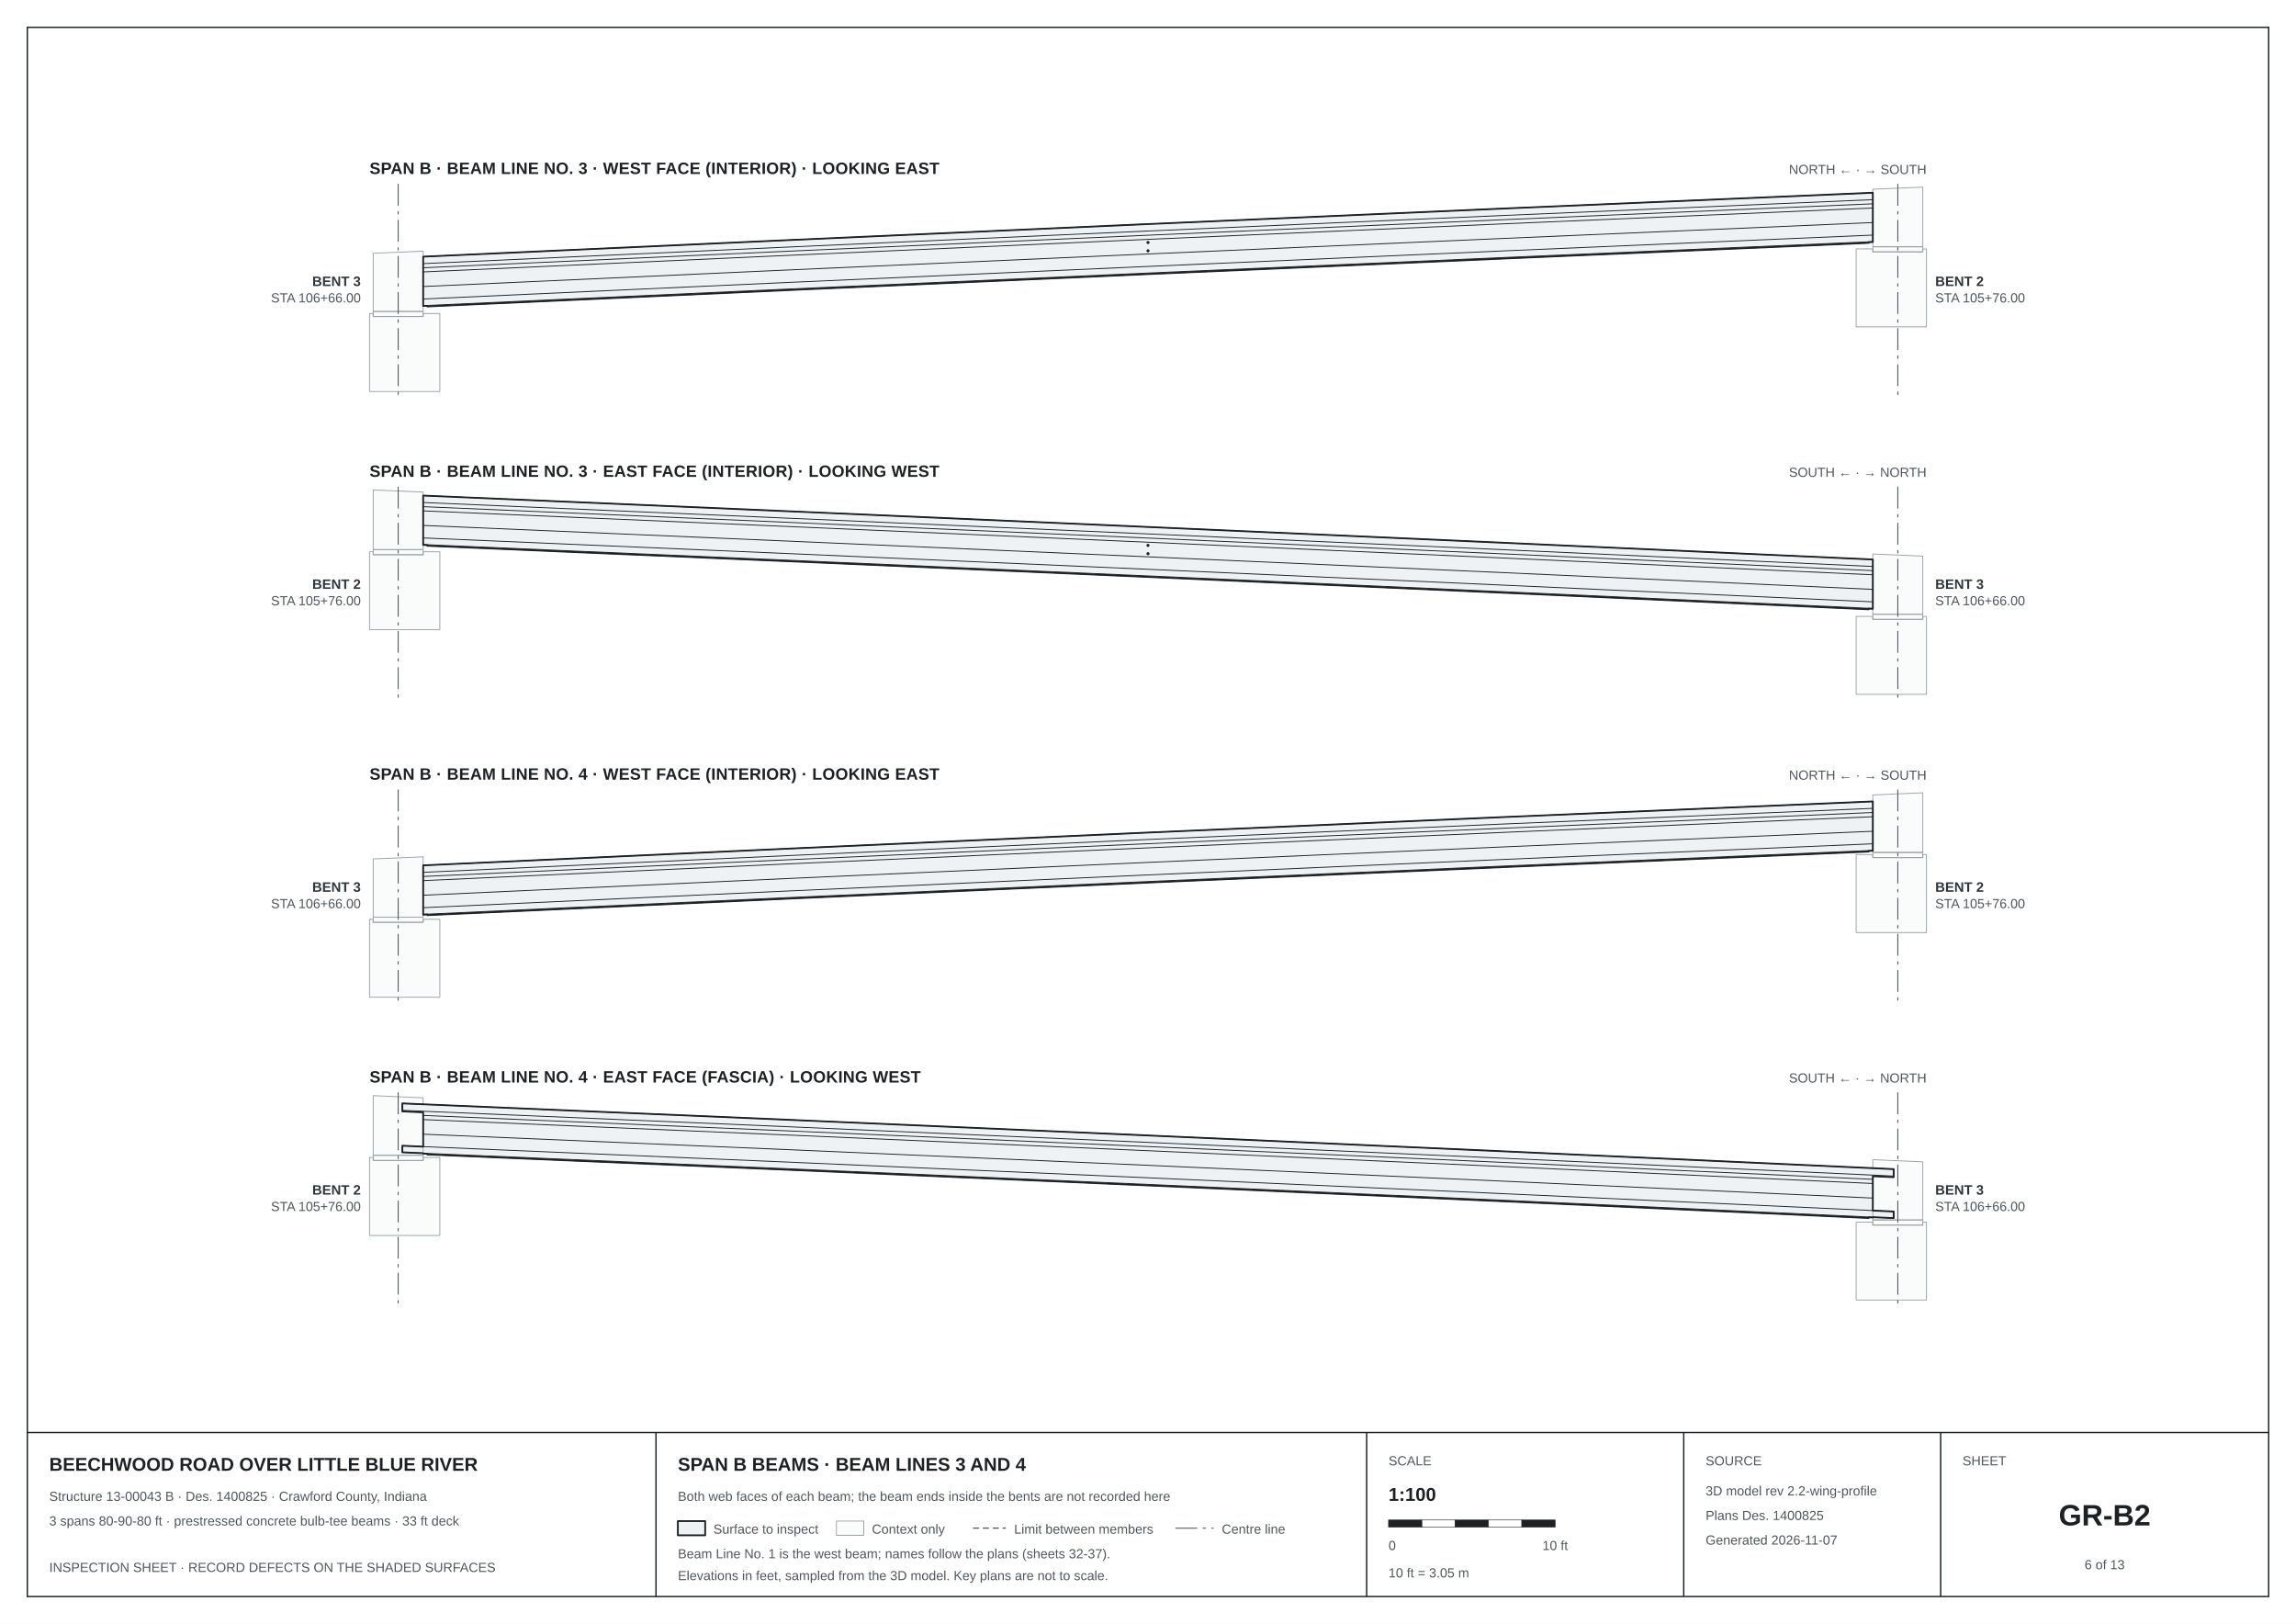
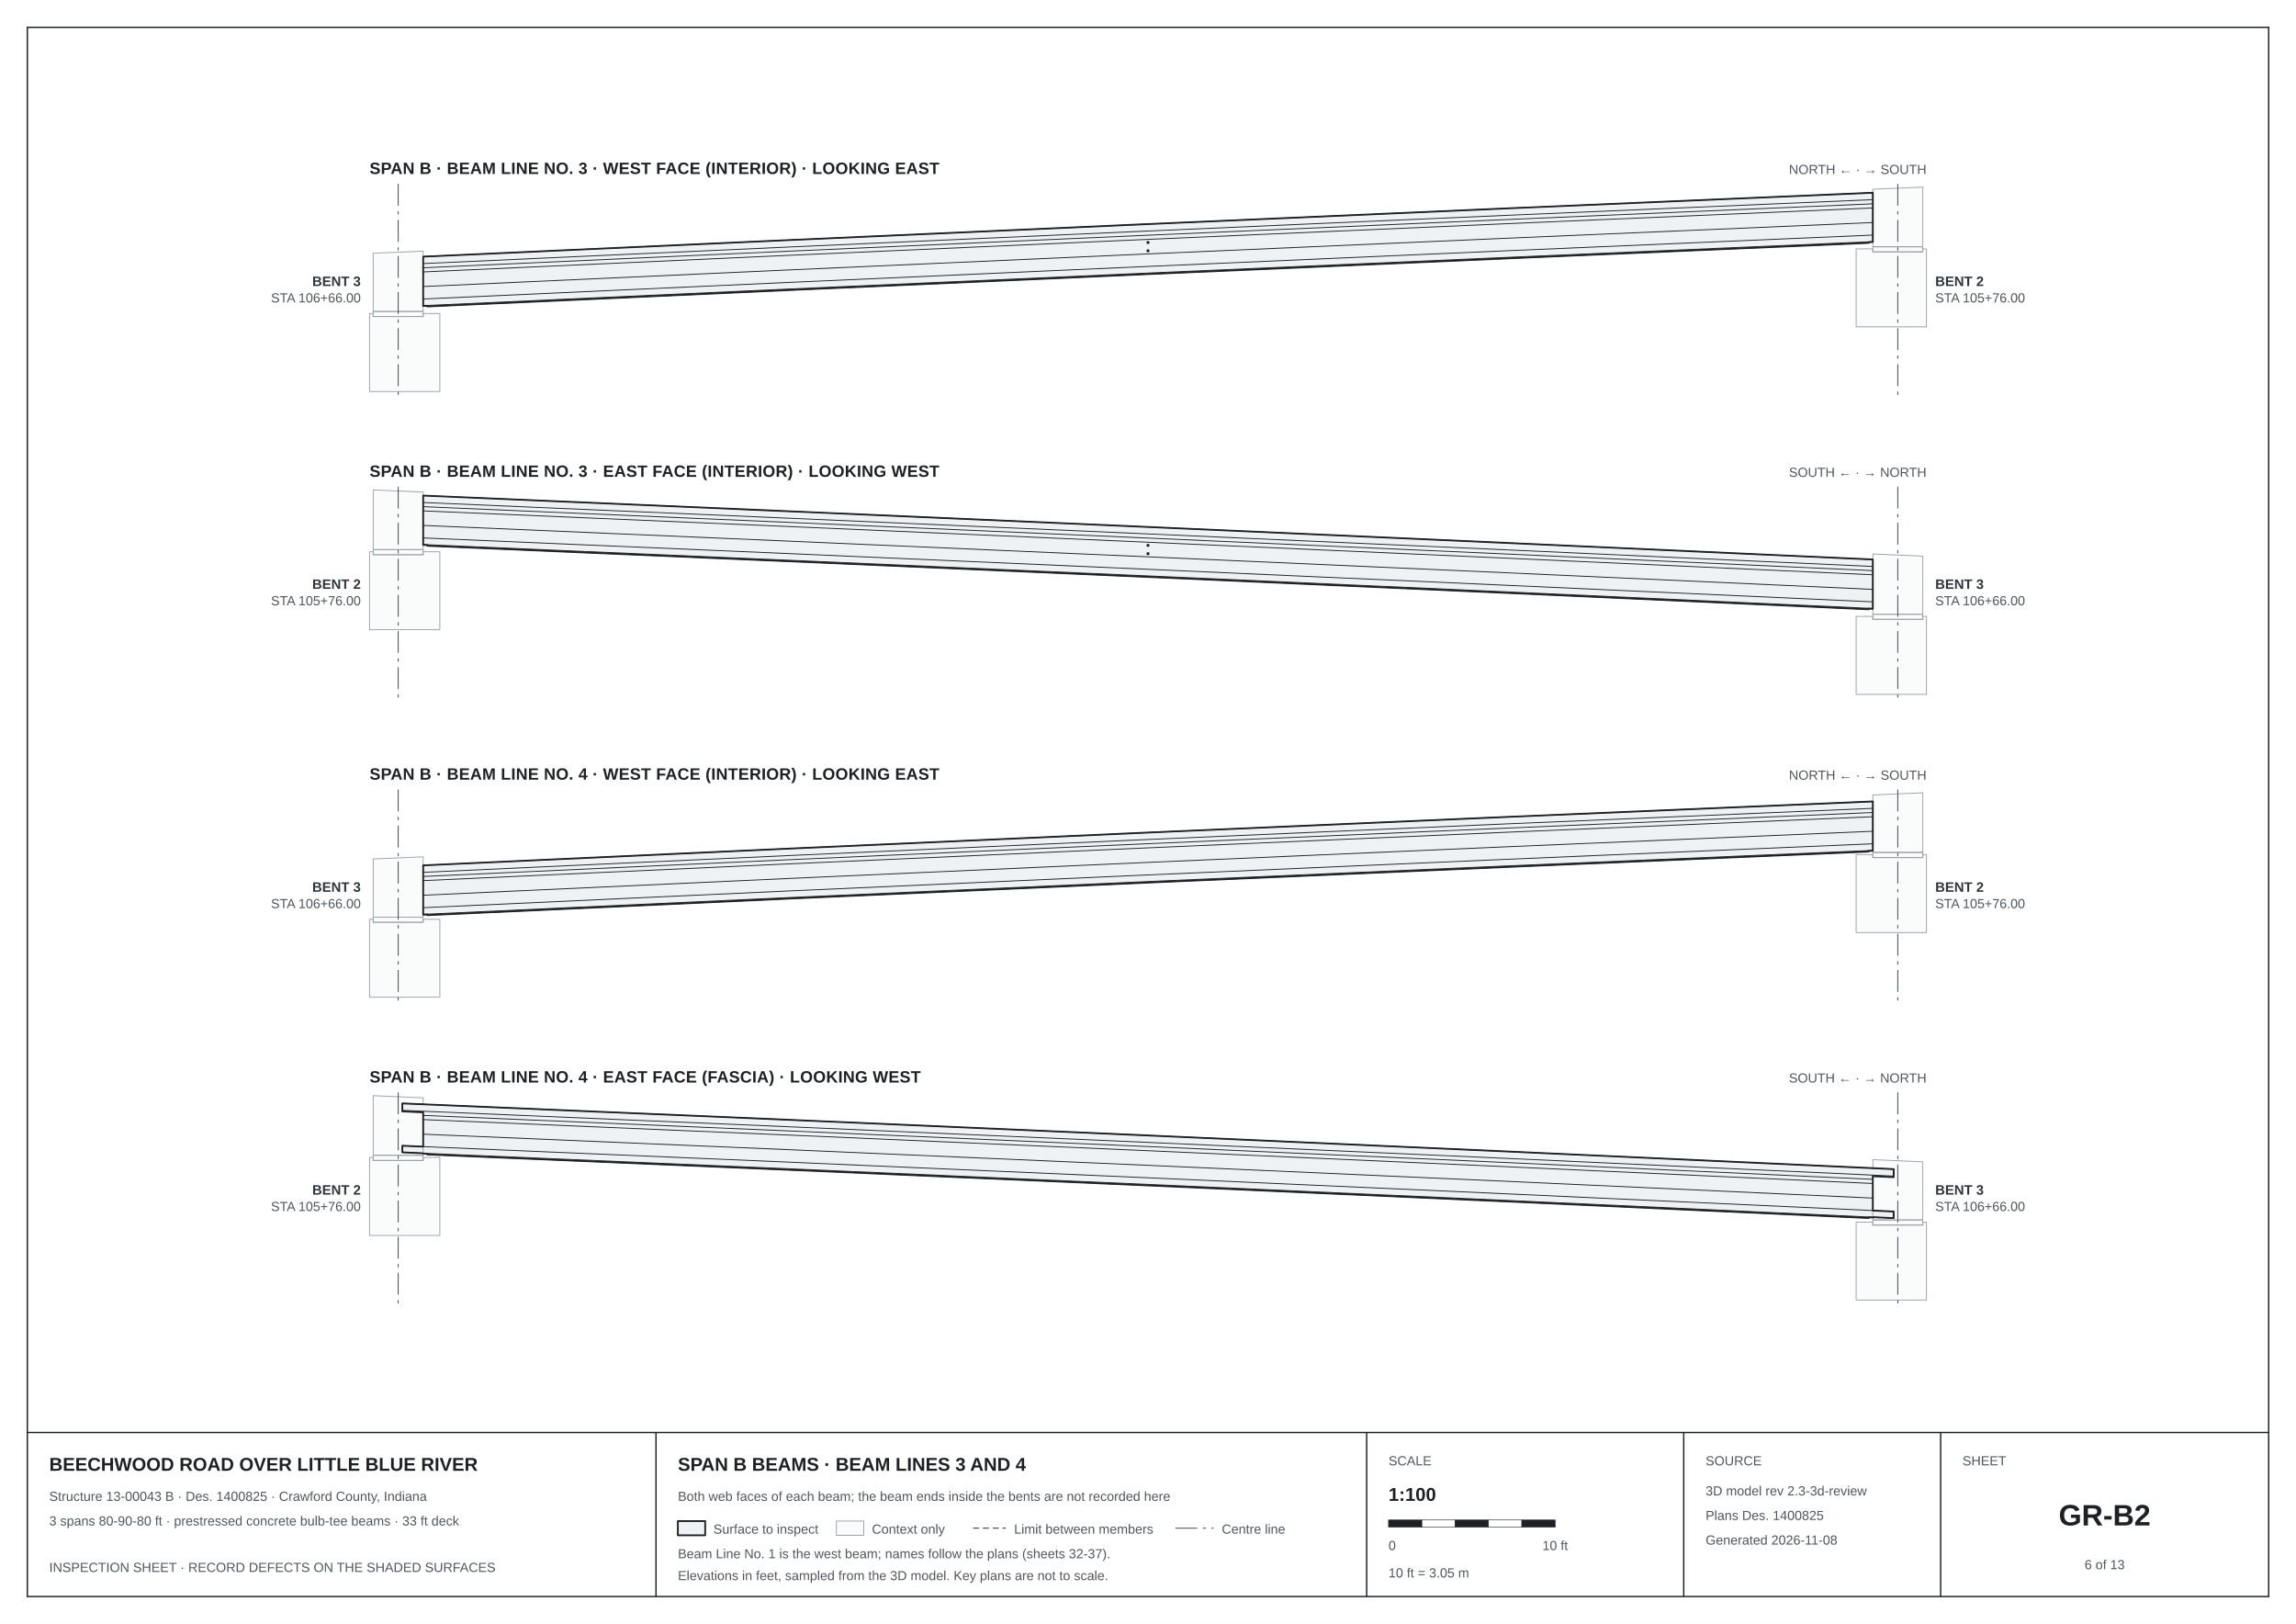
<svg xmlns="http://www.w3.org/2000/svg" viewBox="0 0 420 297" width="420mm" height="297mm">
  <style>text{font-family:"IBM Plex Sans",Arial,Helvetica,sans-serif;fill:#1d2124}.t{font-size:2.6px}.s{font-size:2.4px;fill:#4f565b}.h{font-size:3px;font-weight:600;letter-spacing:.04px}.big{font-size:5.4px;font-weight:600}.mid{font-size:3.4px;font-weight:600}.lbl{font-size:2.5px;fill:#2f363b;font-weight:600}.ann{font-size:2.5px;fill:#1d2124}.j{fill:none;stroke:#1d2124;stroke-width:.16;stroke-dasharray:1.1 .7}.o{fill:none;stroke:#1d2124;stroke-width:.32;stroke-linejoin:round;stroke-linecap:round}.e{fill:none;stroke:#1d2124;stroke-width:.16;stroke-linecap:round}.r{fill:none;stroke:#9aa2a7;stroke-width:.16;stroke-linejoin:round}.m{fill:#e3e7ea;stroke:#9aa2a7;stroke-width:.1}.f{fill:#eef2f4;stroke:none}.rf{fill:#fafbfb;stroke:none}.c{fill:none;stroke:#4f565b;stroke-width:.18;stroke-dasharray:4 1 .6 1}.ld{fill:none;stroke:#4f565b;stroke-width:.15}.ar{fill:#1d2124}.k{fill:none;stroke:#1d2124;stroke-width:.25}.thin{fill:none;stroke:#1d2124;stroke-width:.15}</style>
  <rect width="420" height="297" fill="#fff" />
  <rect x="5" y="5" width="410" height="287" class="k" />
  <text x="67.60" y="31.82" class="h" text-anchor="start">SPAN B · BEAM LINE NO. 3 · WEST FACE (INTERIOR) · LOOKING EAST</text>
  <text x="352.40" y="31.82" class="s" text-anchor="end">NORTH ← · → SOUTH</text>
  <g id="view-B-BL3-W">
    <path class="rf" d="M351.73,45.13 351.73,34.22 342.59,34.61 342.59,45.13Z" />
    <path class="rf" d="M339.54,59.78 352.40,59.78 352.40,45.52 351.73,45.52 351.73,46.07 342.59,46.07 342.59,45.52 339.54,45.52Z" />
    <path class="rf" d="M351.73,46.07 351.73,45.13 342.59,45.13 342.59,46.07Z" />
    <path class="rf" d="M77.41,56.96 77.41,45.93 68.27,46.32 68.27,56.96Z" />
    <path class="rf" d="M80.46,71.61 80.46,57.34 77.41,57.34 77.41,57.89 68.27,57.89 68.27,57.34 67.60,57.34 67.60,71.61Z" />
    <path class="rf" d="M77.41,57.89 77.41,56.96 68.27,56.96 68.27,57.89Z" />
    <path class="f" d="M78.17,55.92 78.17,56.05 144.53,53.04 210.00,50.13 275.47,47.27 341.83,44.42 341.83,44.30 342.59,44.26 342.59,35.25 275.47,38.12 210.00,40.98 144.53,43.90 77.41,46.94 77.41,55.96ZM209.89,45.94 209.88,45.85 209.93,45.77 210.02,45.75 210.11,45.80 210.12,45.90 210.07,45.98 209.98,46.00ZM209.91,44.26 210.00,44.22 210.09,44.26 210.13,44.35 210.09,44.44 210.00,44.48 209.91,44.44 209.87,44.35Z" />
    <path class="r" d="M351.73,45.13 351.73,34.22 342.59,34.61 342.59,45.13 351.73,45.13" />
    <path class="r" d="M339.54,59.78 352.40,59.78 352.40,45.52 351.73,45.52 351.73,46.07 342.59,46.07 342.59,45.52 339.54,45.52 339.54,59.78" />
    <path class="r" d="M351.73,46.07 351.73,45.13 342.59,45.13 342.59,46.07 351.73,46.07" />
    <path class="r" d="M77.41,56.96 77.41,45.93 68.27,46.32 68.27,56.96 77.41,56.96" />
    <path class="r" d="M80.46,71.61 80.46,57.34 77.41,57.34 77.41,57.89 68.27,57.89 68.27,57.34 67.60,57.34 67.60,71.61 80.46,71.61" />
    <path class="r" d="M77.41,57.89 77.41,56.96 68.27,56.96 68.27,57.89 77.41,57.89" />
    <path class="o" d="M78.17,55.92 78.17,56.05 144.53,53.04 210.00,50.13 275.47,47.27 341.83,44.42 341.83,44.30 342.59,44.26 342.59,35.25 275.47,38.12 210.00,40.98 144.53,43.90 77.41,46.94 77.41,55.96 78.17,55.92M209.89,45.94 209.88,45.85 209.93,45.77 210.02,45.75 210.11,45.80 210.12,45.90 210.07,45.98 209.98,46.00 209.89,45.94M209.91,44.26 210.00,44.22 210.09,44.26 210.13,44.35 210.09,44.44 210.00,44.48 209.91,44.44 209.87,44.35 209.91,44.26" />
-     <path class="e" d="M342.59,44.26 341.83,44.30 341.83,44.42 275.47,47.27 210.00,50.13 144.53,53.04 78.17,56.05 78.17,55.92 77.41,55.96M342.50,35.25 275.47,38.12 210.00,40.98 144.53,43.90 77.50,46.94M342.50,36.52 275.47,39.39 210.00,42.25 144.53,45.17 77.50,48.21M342.50,37.28 275.47,40.16 210.00,43.02 144.53,45.93 77.50,48.97M342.50,38.05 275.47,40.92 210.00,43.78 144.53,46.69 77.50,49.73M342.50,40.71 275.47,43.59 210.00,46.45 144.53,49.36 77.50,52.40M342.50,43.00 275.47,45.87 210.00,48.73 144.53,51.64 77.50,54.68M342.50,44.20 275.47,47.08 210.00,49.94 144.53,52.85 77.50,55.89" />
+     <path class="e" d="M342.59,44.26 341.83,44.30 341.83,44.42 275.47,47.27 210.00,50.13 144.53,53.04 78.17,56.05 78.17,55.92 77.41,55.96M342.50,35.25 275.47,38.12 210.00,40.98 144.53,43.90 77.50,46.93M342.50,36.52 275.47,39.39 210.00,42.25 144.53,45.17 77.50,48.20M342.50,37.28 275.47,40.16 210.00,43.02 144.53,45.93 77.50,48.97M342.50,38.04 275.47,40.92 210.00,43.78 144.53,46.69 77.50,49.73M342.50,40.71 275.47,43.58 210.00,46.44 144.53,49.36 77.50,52.40M342.50,43.00 275.47,45.87 210.00,48.73 144.53,51.64 77.50,54.68M342.50,44.20 275.47,47.08 210.00,49.94 144.53,52.85 77.50,55.89" />
  </g>
  <path class="c" d="M347.16,33.62V72.41" />
  <text x="354.00" y="52.31" class="lbl" text-anchor="start">BENT 2</text>
  <text x="354.00" y="55.31" class="s" text-anchor="start">STA 105+76.00</text>
  <path class="c" d="M72.84,33.62V72.41" />
  <text x="66.00" y="52.31" class="lbl" text-anchor="end">BENT 3</text>
  <text x="66.00" y="55.31" class="s" text-anchor="end">STA 106+66.00</text>
  <text x="67.60" y="87.21" class="h" text-anchor="start">SPAN B · BEAM LINE NO. 3 · EAST FACE (INTERIOR) · LOOKING WEST</text>
  <text x="352.40" y="87.21" class="s" text-anchor="end">SOUTH ← · → NORTH</text>
  <g id="view-B-BL3-E">
    <path class="rf" d="M77.41,100.52 77.41,90.00 68.27,89.61 68.27,100.52Z" />
    <path class="rf" d="M80.46,115.17 80.46,100.91 77.41,100.91 77.41,101.46 68.27,101.46 68.27,100.91 67.60,100.91 67.60,115.17Z" />
    <path class="rf" d="M77.41,100.52 68.27,100.52 68.27,101.46 77.41,101.46Z" />
    <path class="rf" d="M351.73,112.35 351.73,101.71 342.59,101.32 342.59,112.35Z" />
    <path class="rf" d="M339.54,127.00 352.40,127.00 352.40,112.74 351.73,112.74 351.73,113.28 342.59,113.28 342.59,112.74 339.54,112.74Z" />
    <path class="rf" d="M351.73,112.35 342.59,112.35 342.59,113.28 351.73,113.28Z" />
    <path class="f" d="M78.17,99.69 78.17,99.82 144.53,102.66 210.00,105.52 275.47,108.43 341.83,111.44 341.83,111.31 342.59,111.35 342.59,102.33 275.47,99.29 210.00,96.38 144.53,93.52 77.41,90.64 77.41,99.66ZM209.87,101.27 209.91,101.18 210.00,101.14 210.09,101.18 210.13,101.27 210.09,101.36 210.00,101.39 209.91,101.36ZM209.93,99.85 209.88,99.77 209.89,99.67 209.98,99.62 210.07,99.64 210.12,99.72 210.11,99.81 210.02,99.87Z" />
    <path class="r" d="M77.41,100.52 77.41,90.00 68.27,89.61 68.27,100.52 77.41,100.52" />
    <path class="r" d="M80.46,115.17 80.46,100.91 77.41,100.91 77.41,101.46 68.27,101.46 68.27,100.91 67.60,100.91 67.60,115.17 80.46,115.17" />
    <path class="r" d="M77.41,100.52 68.27,100.52 68.27,101.46 77.41,101.46 77.41,100.52" />
    <path class="r" d="M351.73,112.35 351.73,101.71 342.59,101.32 342.59,112.35 351.73,112.35" />
    <path class="r" d="M339.54,127.00 352.40,127.00 352.40,112.74 351.73,112.74 351.73,113.28 342.59,113.28 342.59,112.74 339.54,112.74 339.54,127.00" />
    <path class="r" d="M351.73,112.35 342.59,112.35 342.59,113.28 351.73,113.28 351.73,112.35" />
    <path class="o" d="M78.17,99.69 78.17,99.82 144.53,102.66 210.00,105.52 275.47,108.43 341.83,111.44 341.83,111.31 342.59,111.35 342.59,102.33 275.47,99.29 210.00,96.38 144.53,93.52 77.41,90.64 77.41,99.66 78.17,99.69M209.87,101.27 209.91,101.18 210.00,101.14 210.09,101.18 210.13,101.27 210.09,101.36 210.00,101.39 209.91,101.36 209.87,101.27M209.93,99.85 209.88,99.77 209.89,99.67 209.98,99.62 210.07,99.64 210.12,99.72 210.11,99.81 210.02,99.87 209.93,99.85" />
    <path class="e" d="M77.41,99.66 78.17,99.69 78.17,99.82 144.53,102.66 210.00,105.52 275.47,108.43 341.83,111.44 341.83,111.31 342.59,111.35M77.50,90.64 144.53,93.52 210.00,96.38 275.47,99.29 342.50,102.33M77.50,91.91 144.53,94.79 210.00,97.65 275.47,100.56 342.50,103.60M77.50,92.67 144.53,95.55 210.00,98.41 275.47,101.32 342.50,104.36M77.50,93.44 144.53,96.31 210.00,99.17 275.47,102.08 342.50,105.12M77.50,96.10 144.53,98.98 210.00,101.84 275.47,104.75 342.50,107.79M77.50,98.39 144.53,101.26 210.00,104.12 275.47,107.04 342.50,110.07M77.50,99.60 144.53,102.47 210.00,105.33 275.47,108.24 342.50,111.28" />
  </g>
  <path class="c" d="M72.84,89.01V127.80" />
  <text x="66.00" y="107.70" class="lbl" text-anchor="end">BENT 2</text>
  <text x="66.00" y="110.70" class="s" text-anchor="end">STA 105+76.00</text>
  <path class="c" d="M347.16,89.01V127.80" />
  <text x="354.00" y="107.70" class="lbl" text-anchor="start">BENT 3</text>
  <text x="354.00" y="110.70" class="s" text-anchor="start">STA 106+66.00</text>
  <text x="67.60" y="142.60" class="h" text-anchor="start">SPAN B · BEAM LINE NO. 4 · WEST FACE (INTERIOR) · LOOKING EAST</text>
  <text x="352.40" y="142.60" class="s" text-anchor="end">NORTH ← · → SOUTH</text>
  <g id="view-B-BL4-W">
    <path class="rf" d="M351.73,155.91 351.73,145.00 342.59,145.39 342.59,155.91Z" />
    <path class="rf" d="M339.54,170.57 352.40,170.57 352.40,156.30 351.73,156.30 351.73,156.85 342.59,156.85 342.59,156.30 339.54,156.30Z" />
    <path class="rf" d="M351.73,156.85 351.73,155.91 342.59,155.91 342.59,156.85Z" />
    <path class="rf" d="M77.41,167.74 77.41,156.71 68.27,157.10 68.27,167.74Z" />
    <path class="rf" d="M80.46,182.39 80.46,168.13 77.41,168.13 77.41,168.68 68.27,168.68 68.27,168.13 67.60,168.13 67.60,182.39Z" />
    <path class="rf" d="M77.41,168.68 77.41,167.74 68.27,167.74 68.27,168.68Z" />
    <path class="f" d="M78.17,167.25 78.17,167.38 144.53,164.34 210.00,161.42 275.47,158.57 341.83,155.75 341.83,155.63 342.59,155.60 342.59,146.58 275.47,149.42 210.00,152.27 144.53,155.20 77.41,158.27 77.41,167.29Z" />
    <path class="r" d="M351.73,155.91 351.73,145.00 342.59,145.39 342.59,155.91 351.73,155.91" />
    <path class="r" d="M339.54,170.57 352.40,170.57 352.40,156.30 351.73,156.30 351.73,156.85 342.59,156.85 342.59,156.30 339.54,156.30 339.54,170.57" />
    <path class="r" d="M351.73,156.85 351.73,155.91 342.59,155.91 342.59,156.85 351.73,156.85" />
    <path class="r" d="M77.41,167.74 77.41,156.71 68.27,157.10 68.27,167.74 77.41,167.74" />
    <path class="r" d="M80.46,182.39 80.46,168.13 77.41,168.13 77.41,168.68 68.27,168.68 68.27,168.13 67.60,168.13 67.60,182.39 80.46,182.39" />
    <path class="r" d="M77.41,168.68 77.41,167.74 68.27,167.74 68.27,168.68 77.41,168.68" />
    <path class="o" d="M78.17,167.25 78.17,167.38 144.53,164.34 210.00,161.42 275.47,158.57 341.83,155.75 341.83,155.63 342.59,155.60 342.59,146.58 275.47,149.42 210.00,152.27 144.53,155.20 77.41,158.27 77.41,167.29 78.17,167.25" />
    <path class="e" d="M342.59,155.60 341.83,155.63 341.83,155.75 275.47,158.57 210.00,161.42 144.53,164.34 78.17,167.38 78.17,167.25 77.41,167.29M342.50,146.58 275.47,149.42 210.00,152.27 144.53,155.20 77.50,158.27M342.50,147.85 275.47,150.69 210.00,153.54 144.53,156.47 77.50,159.54M342.50,148.61 275.47,151.46 210.00,154.31 144.53,157.23 77.50,160.30M342.50,149.38 275.47,152.22 210.00,155.07 144.53,157.99 77.50,161.06M342.50,152.04 275.47,154.88 210.00,157.73 144.53,160.66 77.50,163.73M342.50,154.33 275.47,157.17 210.00,160.02 144.53,162.94 77.50,166.01M342.50,155.54 275.47,158.38 210.00,161.23 144.53,164.15 77.50,167.22" />
  </g>
  <path class="c" d="M347.16,144.40V183.19" />
  <text x="354.00" y="163.10" class="lbl" text-anchor="start">BENT 2</text>
  <text x="354.00" y="166.10" class="s" text-anchor="start">STA 105+76.00</text>
  <path class="c" d="M72.84,144.40V183.19" />
  <text x="66.00" y="163.10" class="lbl" text-anchor="end">BENT 3</text>
  <text x="66.00" y="166.10" class="s" text-anchor="end">STA 106+66.00</text>
  <text x="67.60" y="197.99" class="h" text-anchor="start">SPAN B · BEAM LINE NO. 4 · EAST FACE (FASCIA) · LOOKING WEST</text>
  <text x="352.40" y="197.99" class="s" text-anchor="end">SOUTH ← · → NORTH</text>
  <g id="view-B-BL4-E">
    <path class="rf" d="M77.41,203.44 73.60,203.27 73.60,201.81 77.41,201.97 77.41,200.78 68.27,200.39 68.27,211.30 77.41,211.30Z" />
    <path class="rf" d="M80.46,225.96 80.46,211.69 77.41,211.69 77.41,212.24 68.27,212.24 68.27,211.69 67.60,211.69 67.60,225.96Z" />
    <path class="rf" d="M77.41,211.30 68.27,211.30 68.27,212.24 77.41,212.24Z" />
    <path class="rf" d="M351.73,223.13 351.73,212.49 342.59,212.10 342.59,213.66 346.40,213.83 346.40,215.30 342.59,215.13 342.59,223.13Z" />
    <path class="rf" d="M339.54,237.78 352.40,237.78 352.40,223.52 351.73,223.52 351.73,224.07 342.59,224.07 342.59,223.52 339.54,223.52Z" />
    <path class="rf" d="M351.73,223.13 342.59,223.13 342.59,224.07 351.73,224.07Z" />
-     <path class="f" d="M73.60,203.27 77.41,203.44 77.41,209.72 73.60,209.55 73.60,210.76 77.41,210.92 77.41,210.99 78.17,211.02 78.17,211.15 144.53,213.96 210.00,216.81 275.47,219.73 341.83,222.77 341.83,222.64 342.59,222.68 342.59,222.62 346.40,222.79 346.40,221.58 342.59,221.41 342.59,215.13 346.40,215.30 346.40,213.83 275.47,210.59 210.00,207.67 144.53,204.82 73.60,201.81Z" />
+     <path class="f" d="M73.60,203.27 77.41,203.44 77.41,209.72 73.60,209.55 73.60,210.76 77.41,210.93 77.41,210.99 78.17,211.02 78.17,211.15 144.53,213.96 210.00,216.81 275.47,219.73 341.83,222.77 341.83,222.64 342.59,222.68 342.59,222.62 346.40,222.79 346.40,221.58 342.59,221.41 342.59,215.13 346.40,215.30 346.40,213.83 275.47,210.59 210.00,207.67 144.53,204.82 73.60,201.81Z" />
    <path class="r" d="M75.63,203.36 73.60,203.27 73.60,201.81 77.41,201.97 77.41,200.78 68.27,200.39 68.27,211.30 77.41,211.30 77.41,203.44 75.63,203.36" />
    <path class="r" d="M80.46,225.96 80.46,211.69 77.41,211.69 77.41,212.24 68.27,212.24 68.27,211.69 67.60,211.69 67.60,225.96 80.46,225.96" />
    <path class="r" d="M77.41,211.30 68.27,211.30 68.27,212.24 77.41,212.24 77.41,211.30" />
    <path class="r" d="M351.73,223.13 351.73,212.49 342.59,212.10 342.59,213.66 346.40,213.83 346.40,215.30 342.59,215.13 342.59,223.13 351.73,223.13" />
    <path class="r" d="M339.54,237.78 352.40,237.78 352.40,223.52 351.73,223.52 351.73,224.07 342.59,224.07 342.59,223.52 339.54,223.52 339.54,237.78" />
    <path class="r" d="M351.73,223.13 342.59,223.13 342.59,224.07 351.73,224.07 351.73,223.13" />
-     <path class="o" d="M73.60,203.27 77.41,203.44 77.41,209.72 73.60,209.55 73.60,210.76 77.41,210.92 77.41,210.99 78.17,211.02 78.17,211.15 144.53,213.96 210.00,216.81 275.47,219.73 341.83,222.77 341.83,222.64 342.59,222.68 342.59,222.62 346.40,222.79 346.40,221.58 342.59,221.41 342.59,215.13 346.40,215.30 346.40,213.83 275.47,210.59 210.00,207.67 144.53,204.82 73.60,201.81 73.60,203.27" />
+     <path class="o" d="M73.60,203.27 77.41,203.44 77.41,209.72 73.60,209.55 73.60,210.76 77.41,210.93 77.41,210.99 78.17,211.02 78.17,211.15 144.53,213.96 210.00,216.81 275.47,219.73 341.83,222.77 341.83,222.64 342.59,222.68 342.59,222.62 346.40,222.79 346.40,221.58 342.59,221.41 342.59,215.13 346.40,215.30 346.40,213.83 275.47,210.59 210.00,207.67 144.53,204.82 73.60,201.81 73.60,203.27" />
    <path class="e" d="M73.60,203.08 144.53,206.09 210.00,208.94 275.47,211.86 346.40,215.10M73.60,203.08 73.60,203.27M73.60,203.08 73.60,201.81 144.53,204.82 210.00,207.67 275.47,210.59 346.40,213.83 346.40,215.10M77.41,210.99 78.17,211.02 78.17,211.15 144.53,213.96 210.00,216.81 275.47,219.73 341.83,222.77 341.83,222.64 342.59,222.68M77.50,204.01 144.53,206.85 210.00,209.70 275.47,212.62 342.50,215.69M77.50,204.77 144.53,207.61 210.00,210.46 275.47,213.38 342.50,216.45M77.50,207.44 144.53,210.28 210.00,213.13 275.47,216.05 342.50,219.12M346.40,215.10 346.40,215.29M73.60,209.55 144.53,212.56 210.00,215.41 275.47,218.34 346.40,221.58 346.40,222.79 275.47,219.54 210.00,216.62 144.53,213.77 73.60,210.76 73.60,209.55" />
  </g>
  <path class="c" d="M72.84,199.79V238.58" />
  <text x="66.00" y="218.49" class="lbl" text-anchor="end">BENT 2</text>
  <text x="66.00" y="221.49" class="s" text-anchor="end">STA 105+76.00</text>
  <path class="c" d="M347.16,199.79V238.58" />
  <text x="354.00" y="218.49" class="lbl" text-anchor="start">BENT 3</text>
  <text x="354.00" y="221.49" class="s" text-anchor="start">STA 106+66.00</text>
  <path class="k" d="M5,262.0H415M120,262.0V292M250,262.0V292M308,262.0V292M355,262.0V292" />
  <text x="9.00" y="269.00" class="mid" text-anchor="start">BEECHWOOD ROAD OVER LITTLE BLUE RIVER</text>
  <text x="9.00" y="274.50" class="s" text-anchor="start">Structure 13-00043 B · Des. 1400825 · Crawford County, Indiana</text>
  <text x="9.00" y="279.00" class="s" text-anchor="start">3 spans 80-90-80 ft · prestressed concrete bulb-tee beams · 33 ft deck</text>
  <text x="9.00" y="287.50" class="s" text-anchor="start">INSPECTION SHEET · RECORD DEFECTS ON THE SHADED SURFACES</text>
  <text x="124.00" y="269.00" class="mid" text-anchor="start">SPAN B BEAMS · BEAM LINES 3 AND 4</text>
  <text x="124.00" y="274.50" class="s" text-anchor="start">Both web faces of each beam; the beam ends inside the bents are not recorded here</text>
  <rect x="124" y="278.2" width="5" height="2.6" class="f" />
  <rect x="124" y="278.2" width="5" height="2.6" class="o" />
  <text x="130.50" y="280.50" class="s" text-anchor="start">Surface to inspect</text>
  <rect x="153" y="278.2" width="5" height="2.6" class="rf" />
  <rect x="153" y="278.2" width="5" height="2.6" class="r" />
  <text x="159.50" y="280.50" class="s" text-anchor="start">Context only</text>
  <path class="j" d="M178,279.5h6" />
  <text x="185.50" y="280.50" class="s" text-anchor="start">Limit between members</text>
  <path class="c" d="M215,279.5h7" />
  <text x="223.50" y="280.50" class="s" text-anchor="start">Centre line</text>
  <text x="124.00" y="285.00" class="s" text-anchor="start">Beam Line No. 1 is the west beam; names follow the plans (sheets 32-37).</text>
  <text x="124.00" y="289.00" class="s" text-anchor="start">Elevations in feet, sampled from the 3D model. Key plans are not to scale.</text>
  <text x="254.00" y="268.00" class="s" text-anchor="start">SCALE</text>
  <text x="254.00" y="274.50" class="mid" text-anchor="start">1:100</text>
  <rect x="254.00" y="278.0" width="6.10" height="1.3" fill="#1d2124" stroke="#1d2124" stroke-width=".1" />
  <rect x="260.10" y="278.0" width="6.10" height="1.3" fill="#fff" stroke="#1d2124" stroke-width=".1" />
  <rect x="266.19" y="278.0" width="6.10" height="1.3" fill="#1d2124" stroke="#1d2124" stroke-width=".1" />
  <rect x="272.29" y="278.0" width="6.10" height="1.3" fill="#fff" stroke="#1d2124" stroke-width=".1" />
  <rect x="278.38" y="278.0" width="6.10" height="1.3" fill="#1d2124" stroke="#1d2124" stroke-width=".1" />
  <text x="254.00" y="283.50" class="s" text-anchor="start">0</text>
  <text x="284.48" y="283.50" class="s" text-anchor="middle">10 ft</text>
  <text x="254.00" y="288.50" class="s" text-anchor="start">10 ft = 3.05 m</text>
  <text x="312.00" y="268.00" class="s" text-anchor="start">SOURCE</text>
-   <text x="312.00" y="273.50" class="s" text-anchor="start">3D model rev 2.2-wing-profile</text>
+   <text x="312.00" y="273.50" class="s" text-anchor="start">3D model rev 2.3-3d-review</text>
  <text x="312.00" y="278.00" class="s" text-anchor="start">Plans Des. 1400825</text>
-   <text x="312.00" y="282.50" class="s" text-anchor="start">Generated 2026-11-07</text>
+   <text x="312.00" y="282.50" class="s" text-anchor="start">Generated 2026-11-08</text>
  <text x="359.00" y="268.00" class="s" text-anchor="start">SHEET</text>
  <text x="385.00" y="279.00" class="big" text-anchor="middle">GR-B2</text>
  <text x="385.00" y="287.00" class="s" text-anchor="middle">6 of 13</text>
</svg>
